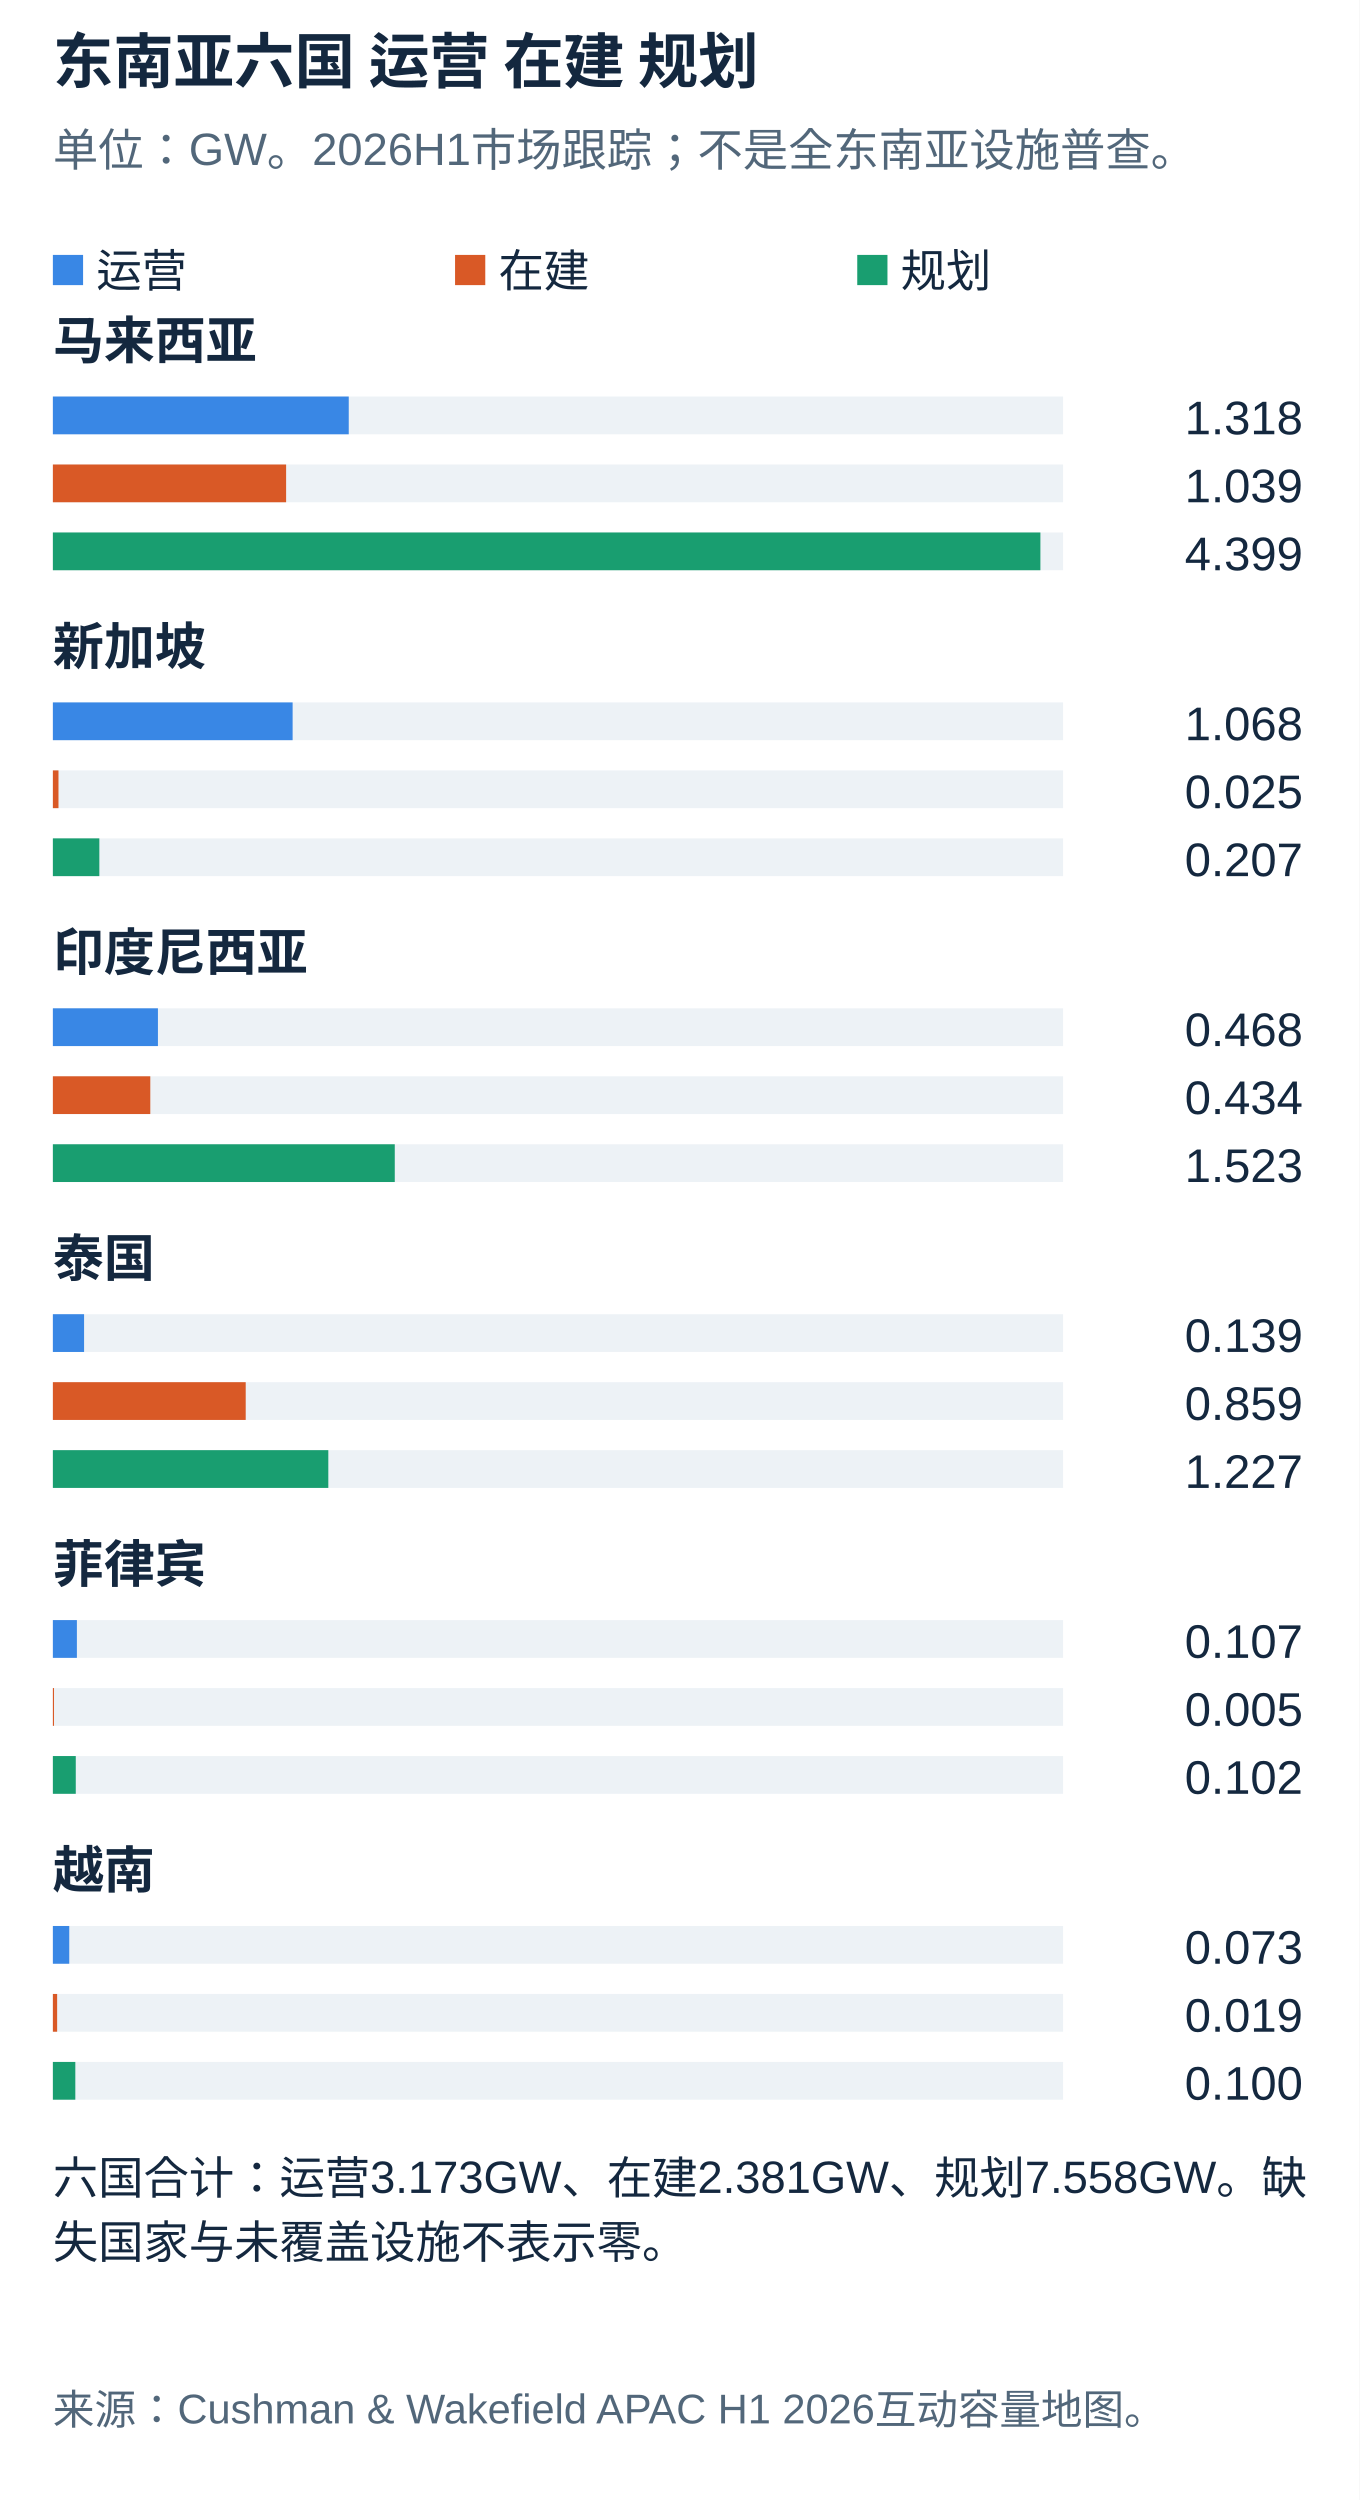
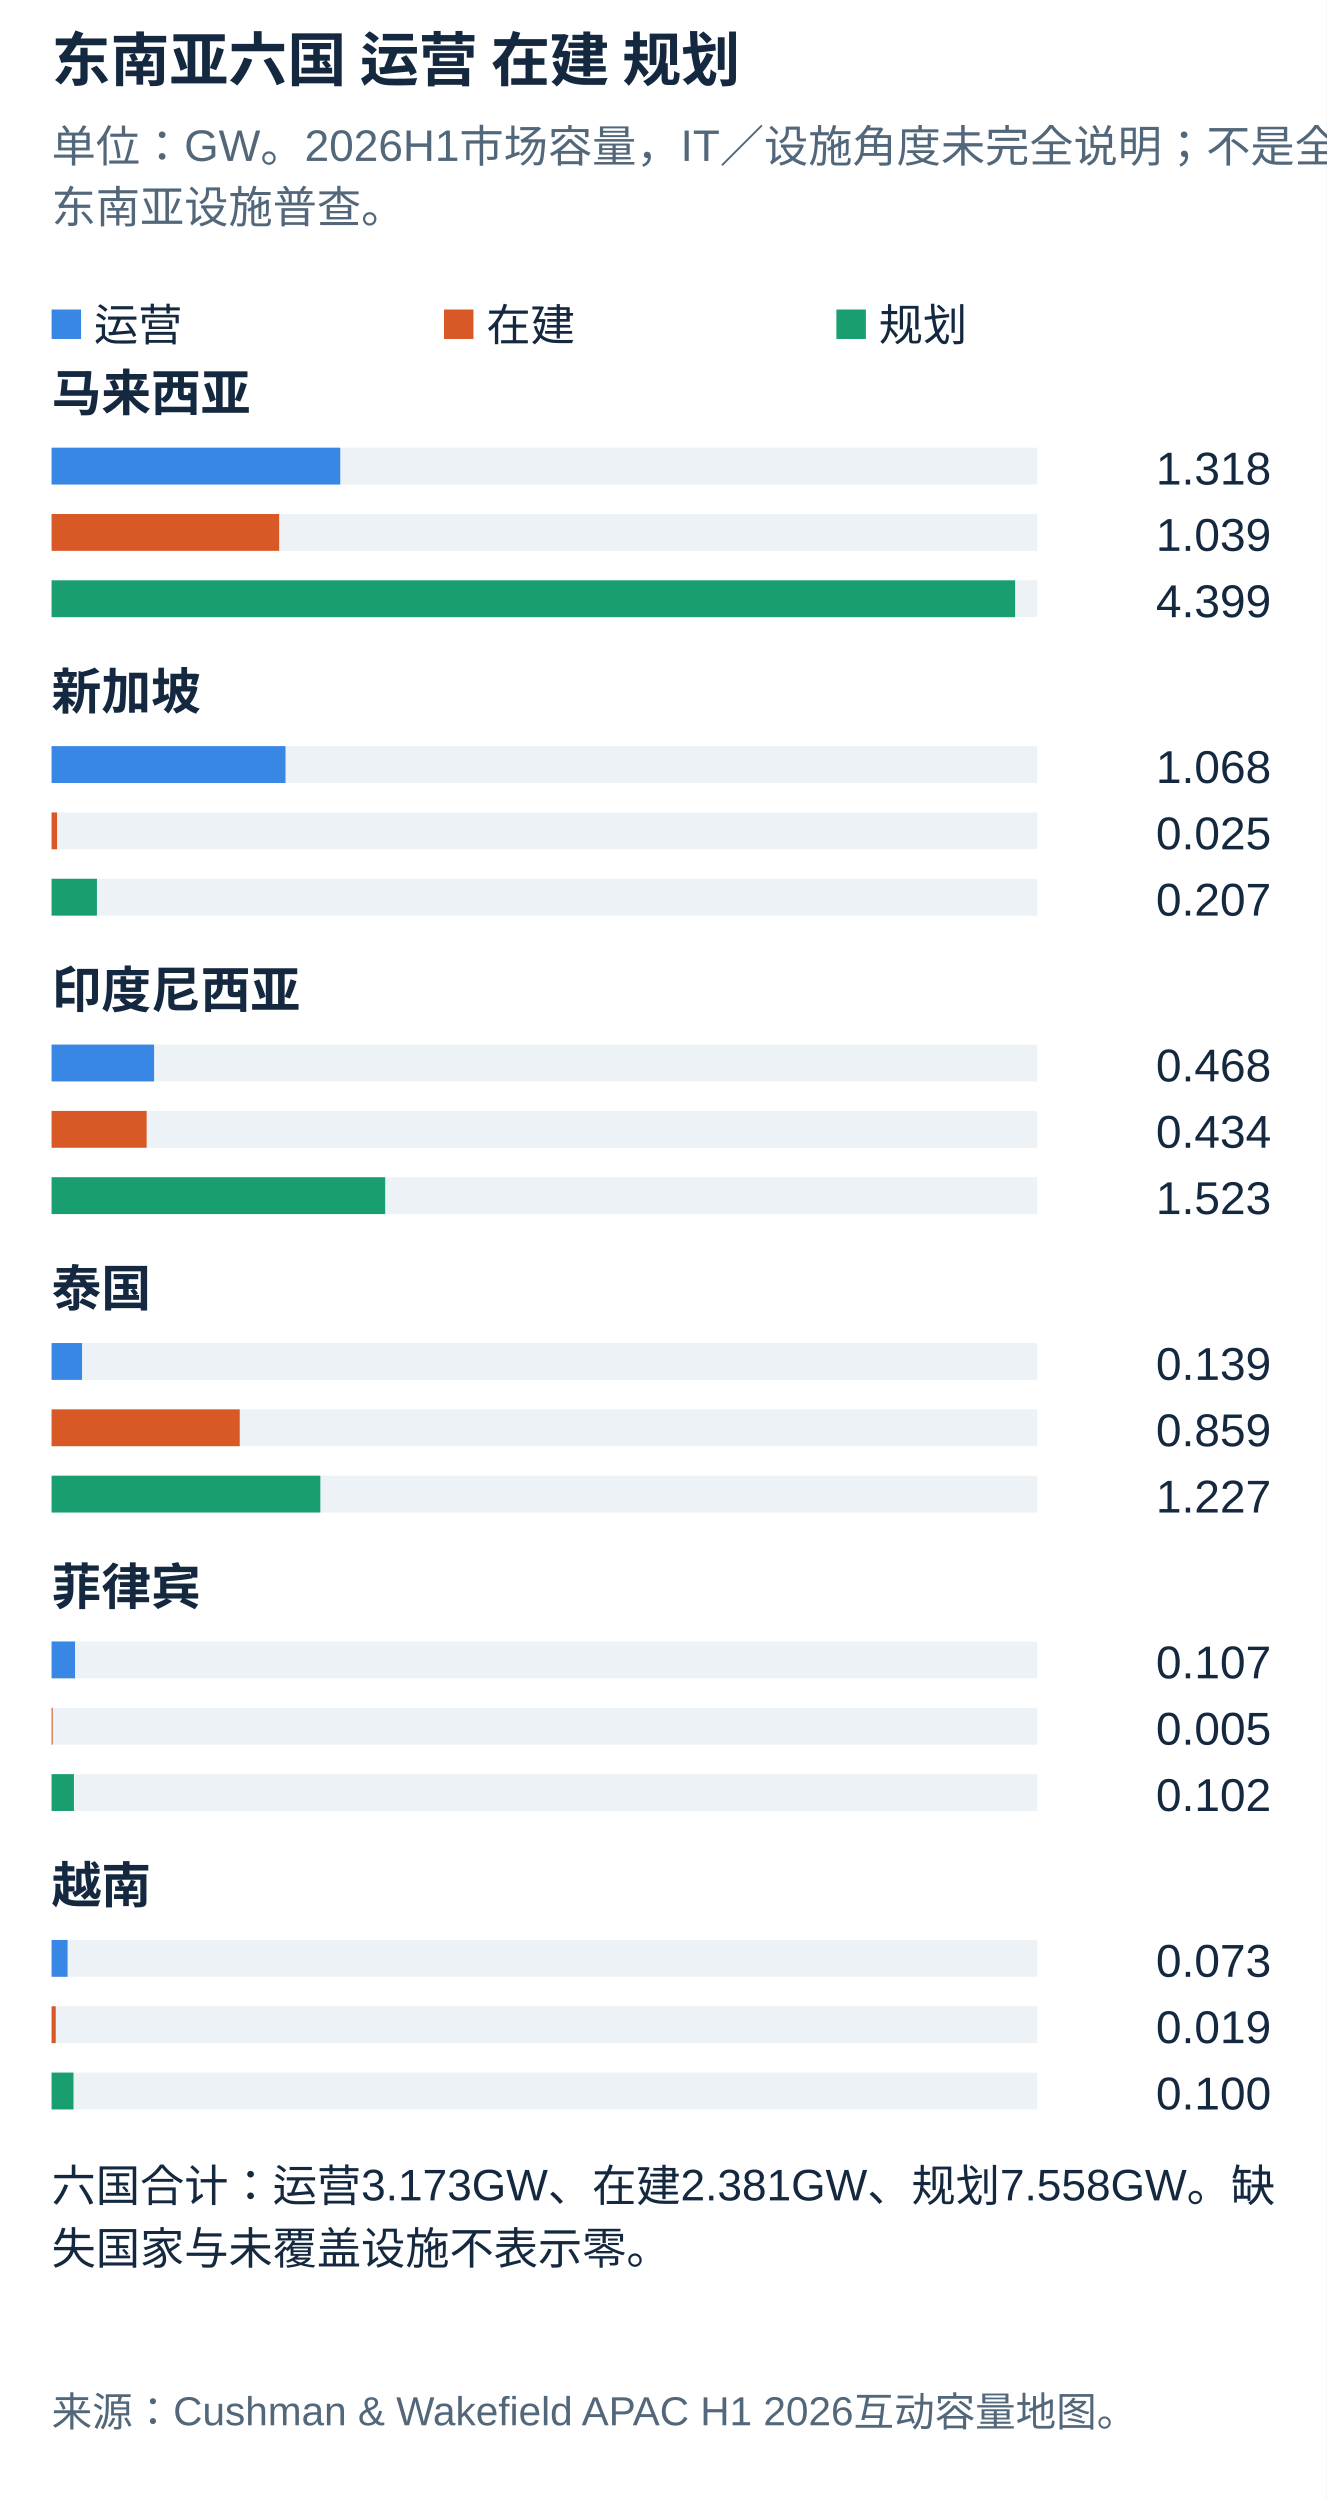
- <svg xmlns="http://www.w3.org/2000/svg" width="720" height="1324" viewBox="0 0 720 1324" role="img" aria-label="东南亚六国 运营 在建 规划">
-   <rect width="720" height="1324" fill="#fff" />
+ <svg xmlns="http://www.w3.org/2000/svg" width="720" height="1357" viewBox="0 0 720 1357" role="img" aria-label="东南亚六国 运营 在建 规划">
+   <rect width="720" height="1357" fill="#fff" />
  <g font-family="Arial,Microsoft YaHei,PingFang SC,sans-serif">
    <text x="28" y="44" font-size="32" fill="#14283f" font-weight="700">东南亚六国 运营 在建 规划</text>
-     <text x="28" y="88" font-size="24" fill="#52677a">单位：GW。2026H1市场跟踪；不是全东南亚设施普查。</text>
-     <rect x="28" y="135" width="16" height="16" fill="#3987e5" />
-     <text x="51" y="152" font-size="24" fill="#14283f">运营</text>
-     <rect x="241" y="135" width="16" height="16" fill="#d95926" />
-     <text x="264" y="152" font-size="24" fill="#14283f">在建</text>
-     <rect x="454" y="135" width="16" height="16" fill="#199e70" />
-     <text x="477" y="152" font-size="24" fill="#14283f">规划</text>
-     <text x="28" y="190" font-size="27" fill="#14283f" font-weight="700">马来西亚</text>
-     <rect x="28" y="210" width="535" height="20" fill="#edf2f6" />
-     <rect x="28" y="210" width="156.696" height="20" fill="#3987e5" />
-     <text x="690" y="230" text-anchor="end" font-size="25" fill="#14283f">1.318</text>
-     <rect x="28" y="246" width="535" height="20" fill="#edf2f6" />
-     <rect x="28" y="246" width="123.526" height="20" fill="#d95926" />
-     <text x="690" y="266" text-anchor="end" font-size="25" fill="#14283f">1.039</text>
-     <rect x="28" y="282" width="535" height="20" fill="#edf2f6" />
-     <rect x="28" y="282" width="522.992" height="20" fill="#199e70" />
-     <text x="690" y="302" text-anchor="end" font-size="25" fill="#14283f">4.399</text>
-     <text x="28" y="352" font-size="27" fill="#14283f" font-weight="700">新加坡</text>
-     <rect x="28" y="372" width="535" height="20" fill="#edf2f6" />
-     <rect x="28" y="372" width="126.973" height="20" fill="#3987e5" />
-     <text x="690" y="392" text-anchor="end" font-size="25" fill="#14283f">1.068</text>
-     <rect x="28" y="408" width="535" height="20" fill="#edf2f6" />
-     <rect x="28" y="408" width="2.972" height="20" fill="#d95926" />
-     <text x="690" y="428" text-anchor="end" font-size="25" fill="#14283f">0.025</text>
-     <rect x="28" y="444" width="535" height="20" fill="#edf2f6" />
-     <rect x="28" y="444" width="24.61" height="20" fill="#199e70" />
-     <text x="690" y="464" text-anchor="end" font-size="25" fill="#14283f">0.207</text>
-     <text x="28" y="514" font-size="27" fill="#14283f" font-weight="700">印度尼西亚</text>
-     <rect x="28" y="534" width="535" height="20" fill="#edf2f6" />
-     <rect x="28" y="534" width="55.64" height="20" fill="#3987e5" />
-     <text x="690" y="554" text-anchor="end" font-size="25" fill="#14283f">0.468</text>
-     <rect x="28" y="570" width="535" height="20" fill="#edf2f6" />
-     <rect x="28" y="570" width="51.598" height="20" fill="#d95926" />
-     <text x="690" y="590" text-anchor="end" font-size="25" fill="#14283f">0.434</text>
-     <rect x="28" y="606" width="535" height="20" fill="#edf2f6" />
-     <rect x="28" y="606" width="181.068" height="20" fill="#199e70" />
-     <text x="690" y="626" text-anchor="end" font-size="25" fill="#14283f">1.523</text>
-     <text x="28" y="676" font-size="27" fill="#14283f" font-weight="700">泰国</text>
-     <rect x="28" y="696" width="535" height="20" fill="#edf2f6" />
-     <rect x="28" y="696" width="16.526" height="20" fill="#3987e5" />
-     <text x="690" y="716" text-anchor="end" font-size="25" fill="#14283f">0.139</text>
-     <rect x="28" y="732" width="535" height="20" fill="#edf2f6" />
-     <rect x="28" y="732" width="102.126" height="20" fill="#d95926" />
-     <text x="690" y="752" text-anchor="end" font-size="25" fill="#14283f">0.859</text>
-     <rect x="28" y="768" width="535" height="20" fill="#edf2f6" />
-     <rect x="28" y="768" width="145.877" height="20" fill="#199e70" />
-     <text x="690" y="788" text-anchor="end" font-size="25" fill="#14283f">1.227</text>
-     <text x="28" y="838" font-size="27" fill="#14283f" font-weight="700">菲律宾</text>
-     <rect x="28" y="858" width="535" height="20" fill="#edf2f6" />
-     <rect x="28" y="858" width="12.721" height="20" fill="#3987e5" />
-     <text x="690" y="878" text-anchor="end" font-size="25" fill="#14283f">0.107</text>
-     <rect x="28" y="894" width="535" height="20" fill="#edf2f6" />
-     <rect x="28" y="894" width="0.594" height="20" fill="#d95926" />
-     <text x="690" y="914" text-anchor="end" font-size="25" fill="#14283f">0.005</text>
-     <rect x="28" y="930" width="535" height="20" fill="#edf2f6" />
-     <rect x="28" y="930" width="12.127" height="20" fill="#199e70" />
-     <text x="690" y="950" text-anchor="end" font-size="25" fill="#14283f">0.102</text>
-     <text x="28" y="1000" font-size="27" fill="#14283f" font-weight="700">越南</text>
-     <rect x="28" y="1020" width="535" height="20" fill="#edf2f6" />
-     <rect x="28" y="1020" width="8.679" height="20" fill="#3987e5" />
-     <text x="690" y="1040" text-anchor="end" font-size="25" fill="#14283f">0.073</text>
-     <rect x="28" y="1056" width="535" height="20" fill="#edf2f6" />
-     <rect x="28" y="1056" width="2.259" height="20" fill="#d95926" />
-     <text x="690" y="1076" text-anchor="end" font-size="25" fill="#14283f">0.019</text>
-     <rect x="28" y="1092" width="535" height="20" fill="#edf2f6" />
-     <rect x="28" y="1092" width="11.889" height="20" fill="#199e70" />
-     <text x="690" y="1112" text-anchor="end" font-size="25" fill="#14283f">0.100</text>
-     <text x="28" y="1162" font-size="24" fill="#14283f">六国合计：运营3.173GW、在建2.381GW、规划7.558GW。缺</text>
-     <text x="28" y="1196" font-size="24" fill="#14283f">失国家与未覆盖设施不表示零。</text>
-     <text x="28" y="1284" font-size="22" fill="#52677a">来源：Cushman &amp; Wakefield APAC H1 2026互动容量地图。</text>
+     <text x="28" y="88" font-size="24" fill="#52677a">单位：GW。2026H1市场容量，IT／设施角度未完全说明；不是全</text>
+     <text x="28" y="121" font-size="24" fill="#52677a">东南亚设施普查。</text>
+     <rect x="28" y="168" width="16" height="16" fill="#3987e5" />
+     <text x="51" y="185" font-size="24" fill="#14283f">运营</text>
+     <rect x="241" y="168" width="16" height="16" fill="#d95926" />
+     <text x="264" y="185" font-size="24" fill="#14283f">在建</text>
+     <rect x="454" y="168" width="16" height="16" fill="#199e70" />
+     <text x="477" y="185" font-size="24" fill="#14283f">规划</text>
+     <text x="28" y="223" font-size="27" fill="#14283f" font-weight="700">马来西亚</text>
+     <rect x="28" y="243" width="535" height="20" fill="#edf2f6" />
+     <rect x="28" y="243" width="156.696" height="20" fill="#3987e5" />
+     <text x="690" y="263" text-anchor="end" font-size="25" fill="#14283f">1.318</text>
+     <rect x="28" y="279" width="535" height="20" fill="#edf2f6" />
+     <rect x="28" y="279" width="123.526" height="20" fill="#d95926" />
+     <text x="690" y="299" text-anchor="end" font-size="25" fill="#14283f">1.039</text>
+     <rect x="28" y="315" width="535" height="20" fill="#edf2f6" />
+     <rect x="28" y="315" width="522.992" height="20" fill="#199e70" />
+     <text x="690" y="335" text-anchor="end" font-size="25" fill="#14283f">4.399</text>
+     <text x="28" y="385" font-size="27" fill="#14283f" font-weight="700">新加坡</text>
+     <rect x="28" y="405" width="535" height="20" fill="#edf2f6" />
+     <rect x="28" y="405" width="126.973" height="20" fill="#3987e5" />
+     <text x="690" y="425" text-anchor="end" font-size="25" fill="#14283f">1.068</text>
+     <rect x="28" y="441" width="535" height="20" fill="#edf2f6" />
+     <rect x="28" y="441" width="2.972" height="20" fill="#d95926" />
+     <text x="690" y="461" text-anchor="end" font-size="25" fill="#14283f">0.025</text>
+     <rect x="28" y="477" width="535" height="20" fill="#edf2f6" />
+     <rect x="28" y="477" width="24.61" height="20" fill="#199e70" />
+     <text x="690" y="497" text-anchor="end" font-size="25" fill="#14283f">0.207</text>
+     <text x="28" y="547" font-size="27" fill="#14283f" font-weight="700">印度尼西亚</text>
+     <rect x="28" y="567" width="535" height="20" fill="#edf2f6" />
+     <rect x="28" y="567" width="55.64" height="20" fill="#3987e5" />
+     <text x="690" y="587" text-anchor="end" font-size="25" fill="#14283f">0.468</text>
+     <rect x="28" y="603" width="535" height="20" fill="#edf2f6" />
+     <rect x="28" y="603" width="51.598" height="20" fill="#d95926" />
+     <text x="690" y="623" text-anchor="end" font-size="25" fill="#14283f">0.434</text>
+     <rect x="28" y="639" width="535" height="20" fill="#edf2f6" />
+     <rect x="28" y="639" width="181.068" height="20" fill="#199e70" />
+     <text x="690" y="659" text-anchor="end" font-size="25" fill="#14283f">1.523</text>
+     <text x="28" y="709" font-size="27" fill="#14283f" font-weight="700">泰国</text>
+     <rect x="28" y="729" width="535" height="20" fill="#edf2f6" />
+     <rect x="28" y="729" width="16.526" height="20" fill="#3987e5" />
+     <text x="690" y="749" text-anchor="end" font-size="25" fill="#14283f">0.139</text>
+     <rect x="28" y="765" width="535" height="20" fill="#edf2f6" />
+     <rect x="28" y="765" width="102.126" height="20" fill="#d95926" />
+     <text x="690" y="785" text-anchor="end" font-size="25" fill="#14283f">0.859</text>
+     <rect x="28" y="801" width="535" height="20" fill="#edf2f6" />
+     <rect x="28" y="801" width="145.877" height="20" fill="#199e70" />
+     <text x="690" y="821" text-anchor="end" font-size="25" fill="#14283f">1.227</text>
+     <text x="28" y="871" font-size="27" fill="#14283f" font-weight="700">菲律宾</text>
+     <rect x="28" y="891" width="535" height="20" fill="#edf2f6" />
+     <rect x="28" y="891" width="12.721" height="20" fill="#3987e5" />
+     <text x="690" y="911" text-anchor="end" font-size="25" fill="#14283f">0.107</text>
+     <rect x="28" y="927" width="535" height="20" fill="#edf2f6" />
+     <rect x="28" y="927" width="0.594" height="20" fill="#d95926" />
+     <text x="690" y="947" text-anchor="end" font-size="25" fill="#14283f">0.005</text>
+     <rect x="28" y="963" width="535" height="20" fill="#edf2f6" />
+     <rect x="28" y="963" width="12.127" height="20" fill="#199e70" />
+     <text x="690" y="983" text-anchor="end" font-size="25" fill="#14283f">0.102</text>
+     <text x="28" y="1033" font-size="27" fill="#14283f" font-weight="700">越南</text>
+     <rect x="28" y="1053" width="535" height="20" fill="#edf2f6" />
+     <rect x="28" y="1053" width="8.679" height="20" fill="#3987e5" />
+     <text x="690" y="1073" text-anchor="end" font-size="25" fill="#14283f">0.073</text>
+     <rect x="28" y="1089" width="535" height="20" fill="#edf2f6" />
+     <rect x="28" y="1089" width="2.259" height="20" fill="#d95926" />
+     <text x="690" y="1109" text-anchor="end" font-size="25" fill="#14283f">0.019</text>
+     <rect x="28" y="1125" width="535" height="20" fill="#edf2f6" />
+     <rect x="28" y="1125" width="11.889" height="20" fill="#199e70" />
+     <text x="690" y="1145" text-anchor="end" font-size="25" fill="#14283f">0.100</text>
+     <text x="28" y="1195" font-size="24" fill="#14283f">六国合计：运营3.173GW、在建2.381GW、规划7.558GW。缺</text>
+     <text x="28" y="1229" font-size="24" fill="#14283f">失国家与未覆盖设施不表示零。</text>
+     <text x="28" y="1317" font-size="22" fill="#52677a">来源：Cushman &amp; Wakefield APAC H1 2026互动容量地图。</text>
  </g>
</svg>
